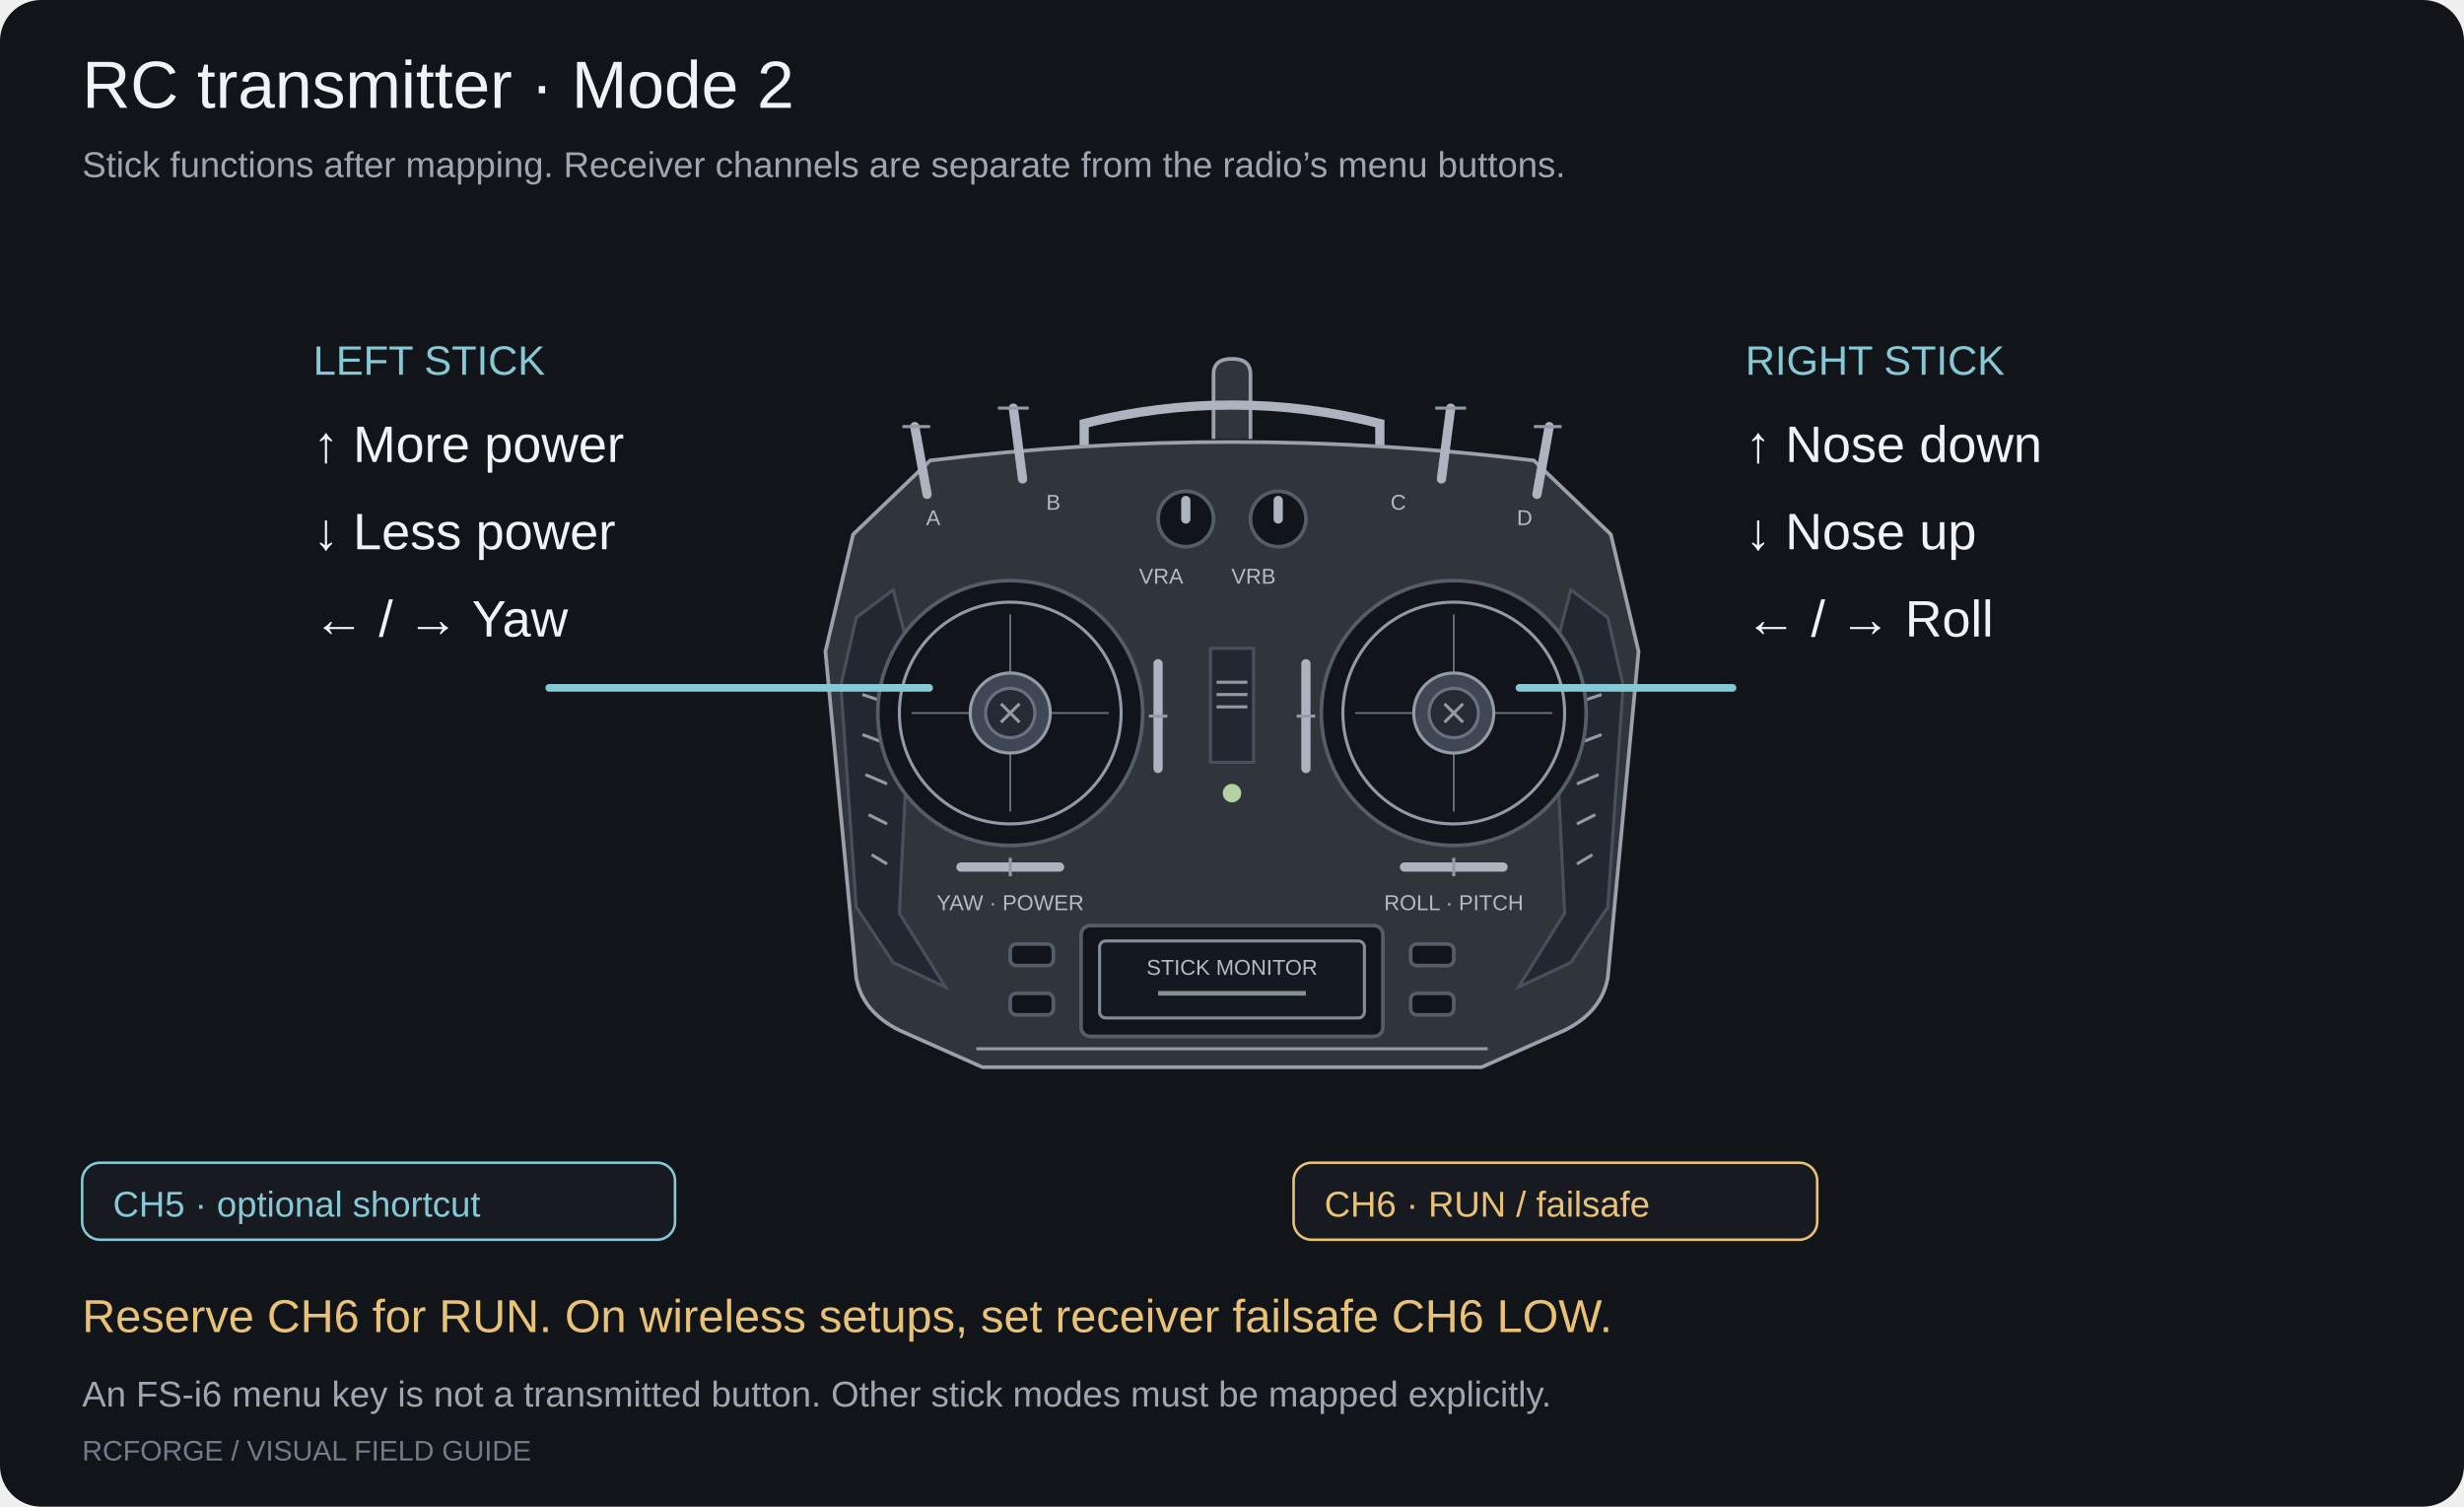
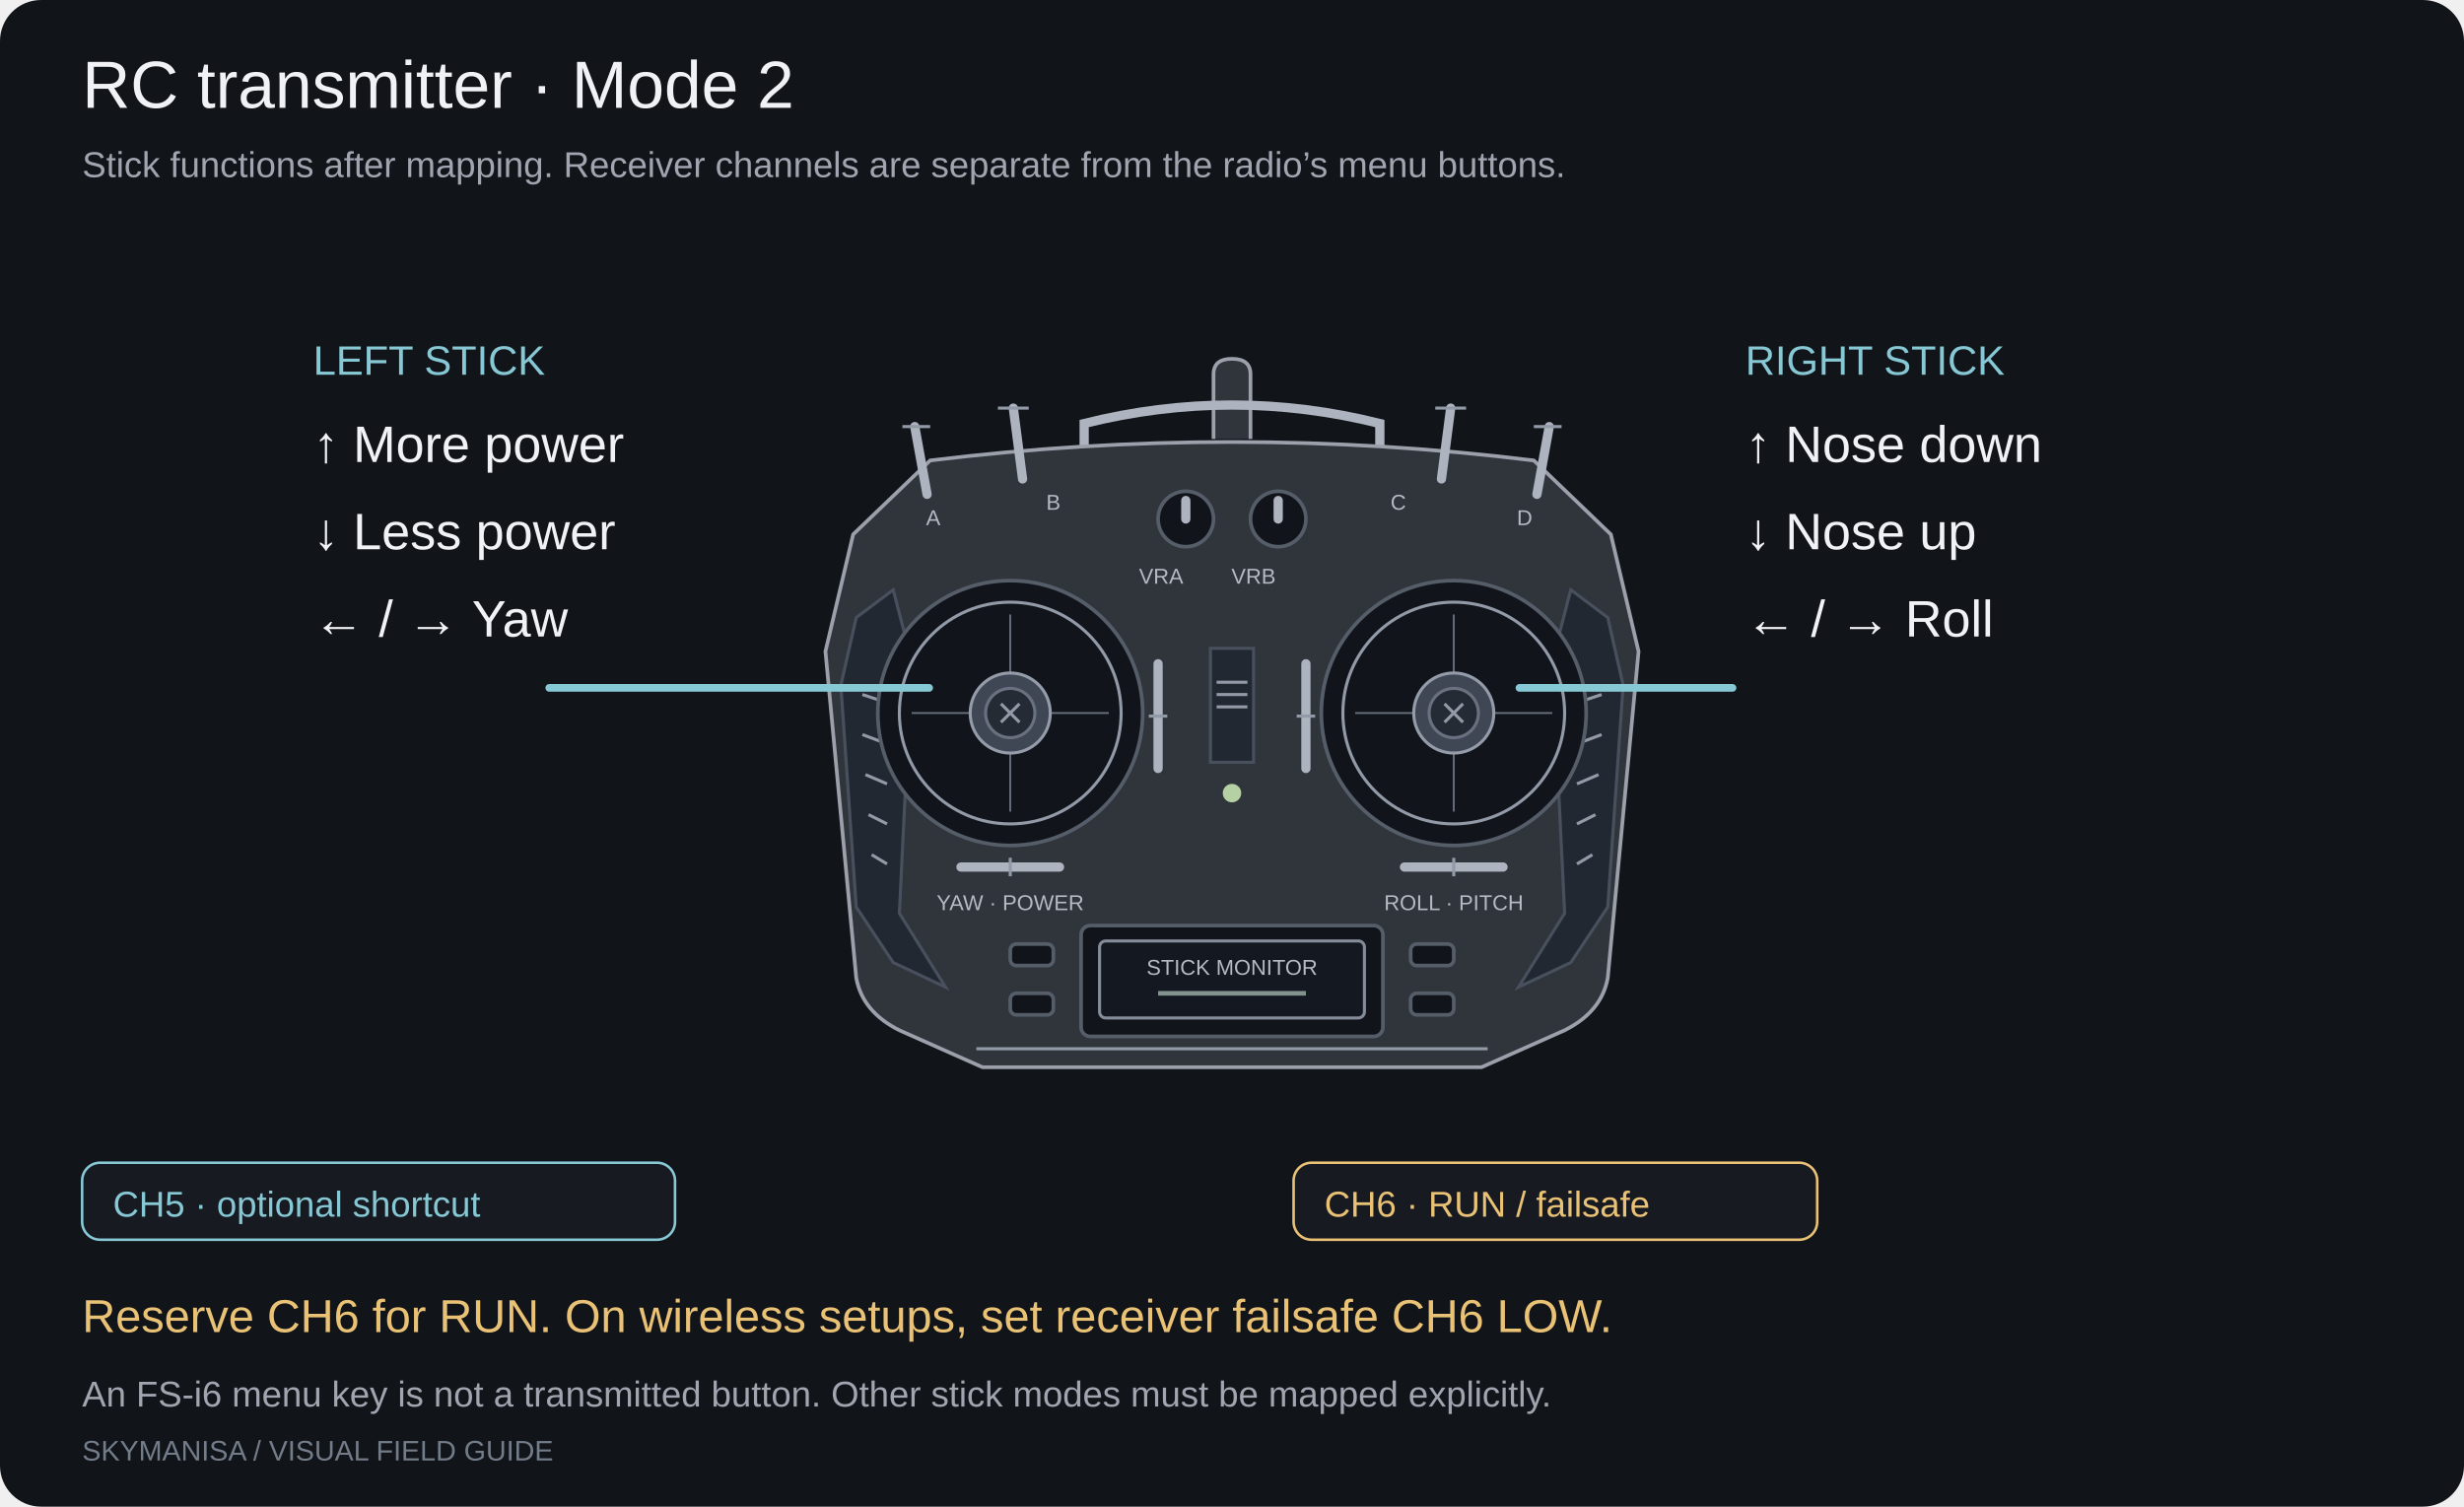
<svg xmlns="http://www.w3.org/2000/svg" width="960" height="587" viewBox="0 0 960 587" role="img" aria-labelledby="title desc">
  <defs>
    <marker id="arrow" markerWidth="9" markerHeight="9" refX="7" refY="4" orient="auto-start-reverse">
      <path d="M0 0 8 4 0 8" fill="none" stroke="#b2bccb" stroke-width="1.5" />
    </marker>
  </defs>
  <style>text{font-family:Arial,Helvetica,sans-serif}.controller-shell{fill:#30343b;stroke:#9ba0ab;stroke-width:1.2}.controller-well{fill:#11141a;stroke:#555d69;stroke-width:1.2}.controller-thumb{fill:#404754;stroke:#949caa}.thumb-inset{fill:#252b34;stroke:#697181}.controller-grip{fill:#222832;stroke:#48505e}.controller-outline{fill:none;stroke:#adb4bf;stroke-width:3;stroke-linecap:round}.controller-detail,.thumb-center{fill:none;stroke:#929aa8;stroke-width:1}.gimbal-guide{stroke:#69717d;stroke-width:.6}.controller-screen{fill:#141921;stroke:#858c99}.screen-lines{stroke:#82928c;stroke-width:1.5}.device-led{fill:#b5d1a3}.controller-glyph{font-size:9px;fill:#f4f4f6;text-anchor:middle}.controller-channel-label{font-size:7px;fill:#b5bac4;text-anchor:middle}.controller-caption{display:none}.keyboard-body{fill:#101319;stroke:#414956}.keyboard-key rect{fill:#1b2028;stroke:#3b4350}.keyboard-key text{text-anchor:middle}.key-letter{font-size:12px;fill:#7e8795}.key-function{font-size:7.5px;fill:#e4e9f0}.mapped .key-letter{fill:#fff}.mapped.flight rect{fill:#273e49;stroke:#7fa7b9}.mapped.power rect{fill:#4b3e29;stroke:#d1b479}.mapped.session rect{fill:#354336;stroke:#8ab193}.mapped.view rect{fill:#3f364c;stroke:#ac97c6}</style>
  <rect width="960" height="587" rx="16" fill="#111419" />
  <text x="32" y="42" font-size="26" fill="#f1f2f5" text-anchor="start">RC transmitter · Mode 2</text>
  <text x="32" y="69" font-size="14" fill="#a1a5b0" text-anchor="start">Stick functions after mapping. Receiver channels are separate from the radio’s menu buttons.</text>
  <g class="controller" transform="translate(240 135) scale(1.2)">
    <g class="transmitter-face">
      <path d="M194 30V9q0-5 6-5t6 5v21" class="controller-shell" />
      <path d="M152 38V25q48-12 96 0v13" class="controller-outline" />
      <path d="M102 37q98-12 196 0l25 24 9 38-10 106q-2 11-14 17l-27 12H119l-27-12q-12-6-14-17L68 99l9-38Z" class="controller-shell" />
      <path d="m78 88 12-9 6 23-4 82 15 24-17-8-12-18-5-72Zm244 0-12-9-6 23 4 82-15 24 17-8 12-18 5-72Z" class="controller-grip" />
      <path d="M80 113l9 3m-9 10 8 3m-7 10 7 3m-6 10 6 3m-5 10 5 3M320 113l-9 3m9 10-8 3m7 10-7 3m6 10-6 3m5 10-5 3" class="controller-detail" />
      <path d="M101 48 97 26m35 17-3-23m139 23 3-23m28 28 4-22" class="controller-outline" />
      <path d="M93 26h9m22-6h10m132 0h10m22 6h9" class="controller-detail" />
      <text x="103" y="58" class="controller-channel-label">A</text>
      <text x="142" y="53" class="controller-channel-label">B</text>
      <text x="254" y="53" class="controller-channel-label">C</text>
      <text x="295" y="58" class="controller-channel-label">D</text>
      <circle cx="185" cy="56" r="9" class="controller-well" />
      <circle cx="215" cy="56" r="9" class="controller-well" />
      <path d="M185 50v6m30-6v6" class="controller-outline" />
      <text x="177" y="77" class="controller-channel-label">VRA</text>
      <text x="207" y="77" class="controller-channel-label">VRB</text>
      <g>
        <circle cx="128" cy="119" r="43" class="controller-well" />
        <circle cx="128" cy="119" r="36" class="controller-detail" />
        <path d="M96 119h64M128 87v64" class="gimbal-guide" />
        <g data-pad-stick="0" data-stick-x="128" data-stick-y="119" transform="translate(128 119)">
          <g>
            <circle r="13" class="controller-thumb" />
            <circle r="8" class="thumb-inset" />
            <path d="M-3-3 3 3M-3 3 3-3" class="controller-detail" />
          </g>
        </g>
      </g>
      <g>
        <circle cx="272" cy="119" r="43" class="controller-well" />
        <circle cx="272" cy="119" r="36" class="controller-detail" />
        <path d="M240 119h64M272 87v64" class="gimbal-guide" />
        <g data-pad-stick="1" data-stick-x="272" data-stick-y="119" transform="translate(272 119)">
          <g>
            <circle r="13" class="controller-thumb" />
            <circle r="8" class="thumb-inset" />
            <path d="M-3-3 3 3M-3 3 3-3" class="controller-detail" />
          </g>
        </g>
      </g>
      <path d="M176 103v34m48-34v34M112 169h32m112 0h32" class="controller-outline" />
      <path d="M173 120h6m42 0h6M128 166v6m144-6v6" class="controller-detail" />
      <text x="128" y="183" text-anchor="middle" class="controller-channel-label">YAW · POWER</text>
      <text x="272" y="183" text-anchor="middle" class="controller-channel-label">ROLL · PITCH</text>
      <path d="M193 98h14v37h-14Z" class="controller-grip" />
      <path d="M195 109h10m-10 4h10m-10 4h10" class="controller-detail" />
      <circle cx="200" cy="145" r="3" class="device-led" />
      <rect x="151" y="188" width="98" height="36" rx="3" class="controller-well" />
      <rect x="157" y="193" width="86" height="25" rx="2" class="controller-screen" />
      <text x="200" y="204" text-anchor="middle" class="controller-channel-label">STICK MONITOR</text>
      <path d="M176 210h48" class="screen-lines" />
      <rect x="128" y="194" width="14" height="7" rx="2" class="controller-well" />
      <rect x="128" y="210" width="14" height="7" rx="2" class="controller-well" />
      <rect x="258" y="194" width="14" height="7" rx="2" class="controller-well" />
      <rect x="258" y="210" width="14" height="7" rx="2" class="controller-well" />
      <path d="M117 228h166" class="controller-detail" />
    </g>
    <text x="200" y="251" class="controller-caption">MAPPED STICKS</text>
  </g>
  <text x="122" y="146" font-size="16" fill="#87c8d5" text-anchor="start">LEFT STICK</text>
  <text x="122" y="180" font-size="20" fill="#f1f2f5" text-anchor="start">↑ More power</text>
  <text x="122" y="214" font-size="20" fill="#f1f2f5" text-anchor="start">↓ Less power</text>
  <text x="122" y="248" font-size="20" fill="#f1f2f5" text-anchor="start">← / → Yaw</text>
  <path d="M214 268h148" fill="none" stroke="#87c8d5" stroke-width="3" stroke-linecap="round" stroke-linejoin="round" />
  <text x="680" y="146" font-size="16" fill="#87c8d5" text-anchor="start">RIGHT STICK</text>
  <text x="680" y="180" font-size="20" fill="#f1f2f5" text-anchor="start">↑ Nose down</text>
  <text x="680" y="214" font-size="20" fill="#f1f2f5" text-anchor="start">↓ Nose up</text>
  <text x="680" y="248" font-size="20" fill="#f1f2f5" text-anchor="start">← / → Roll</text>
  <path d="M675 268H592" fill="none" stroke="#87c8d5" stroke-width="3" stroke-linecap="round" stroke-linejoin="round" />
  <rect x="32" y="453" width="231" height="30" rx="7" fill="#171b21" stroke="#87c8d5" />
  <text x="44" y="474" font-size="14" fill="#87c8d5" text-anchor="start">CH5 · optional shortcut</text>
  <rect x="504" y="453" width="204" height="30" rx="7" fill="#171b21" stroke="#eac275" />
  <text x="516" y="474" font-size="14" fill="#eac275" text-anchor="start">CH6 · RUN / failsafe</text>
  <text x="32" y="519" font-size="18" fill="#eac275" text-anchor="start">Reserve CH6 for RUN. On wireless setups, set receiver failsafe CH6 LOW.</text>
  <text x="32" y="548" font-size="14" fill="#a1a5b0" text-anchor="start">An FS-i6 menu key is not a transmitted button. Other stick modes must be mapped explicitly.</text>
-   <text x="32" y="569" font-size="11" fill="#737c89" text-anchor="start">RCFORGE  /  VISUAL FIELD GUIDE</text>
+   <text x="32" y="569" font-size="11" fill="#737c89" text-anchor="start">SKYMANISA  /  VISUAL FIELD GUIDE</text>
</svg>
